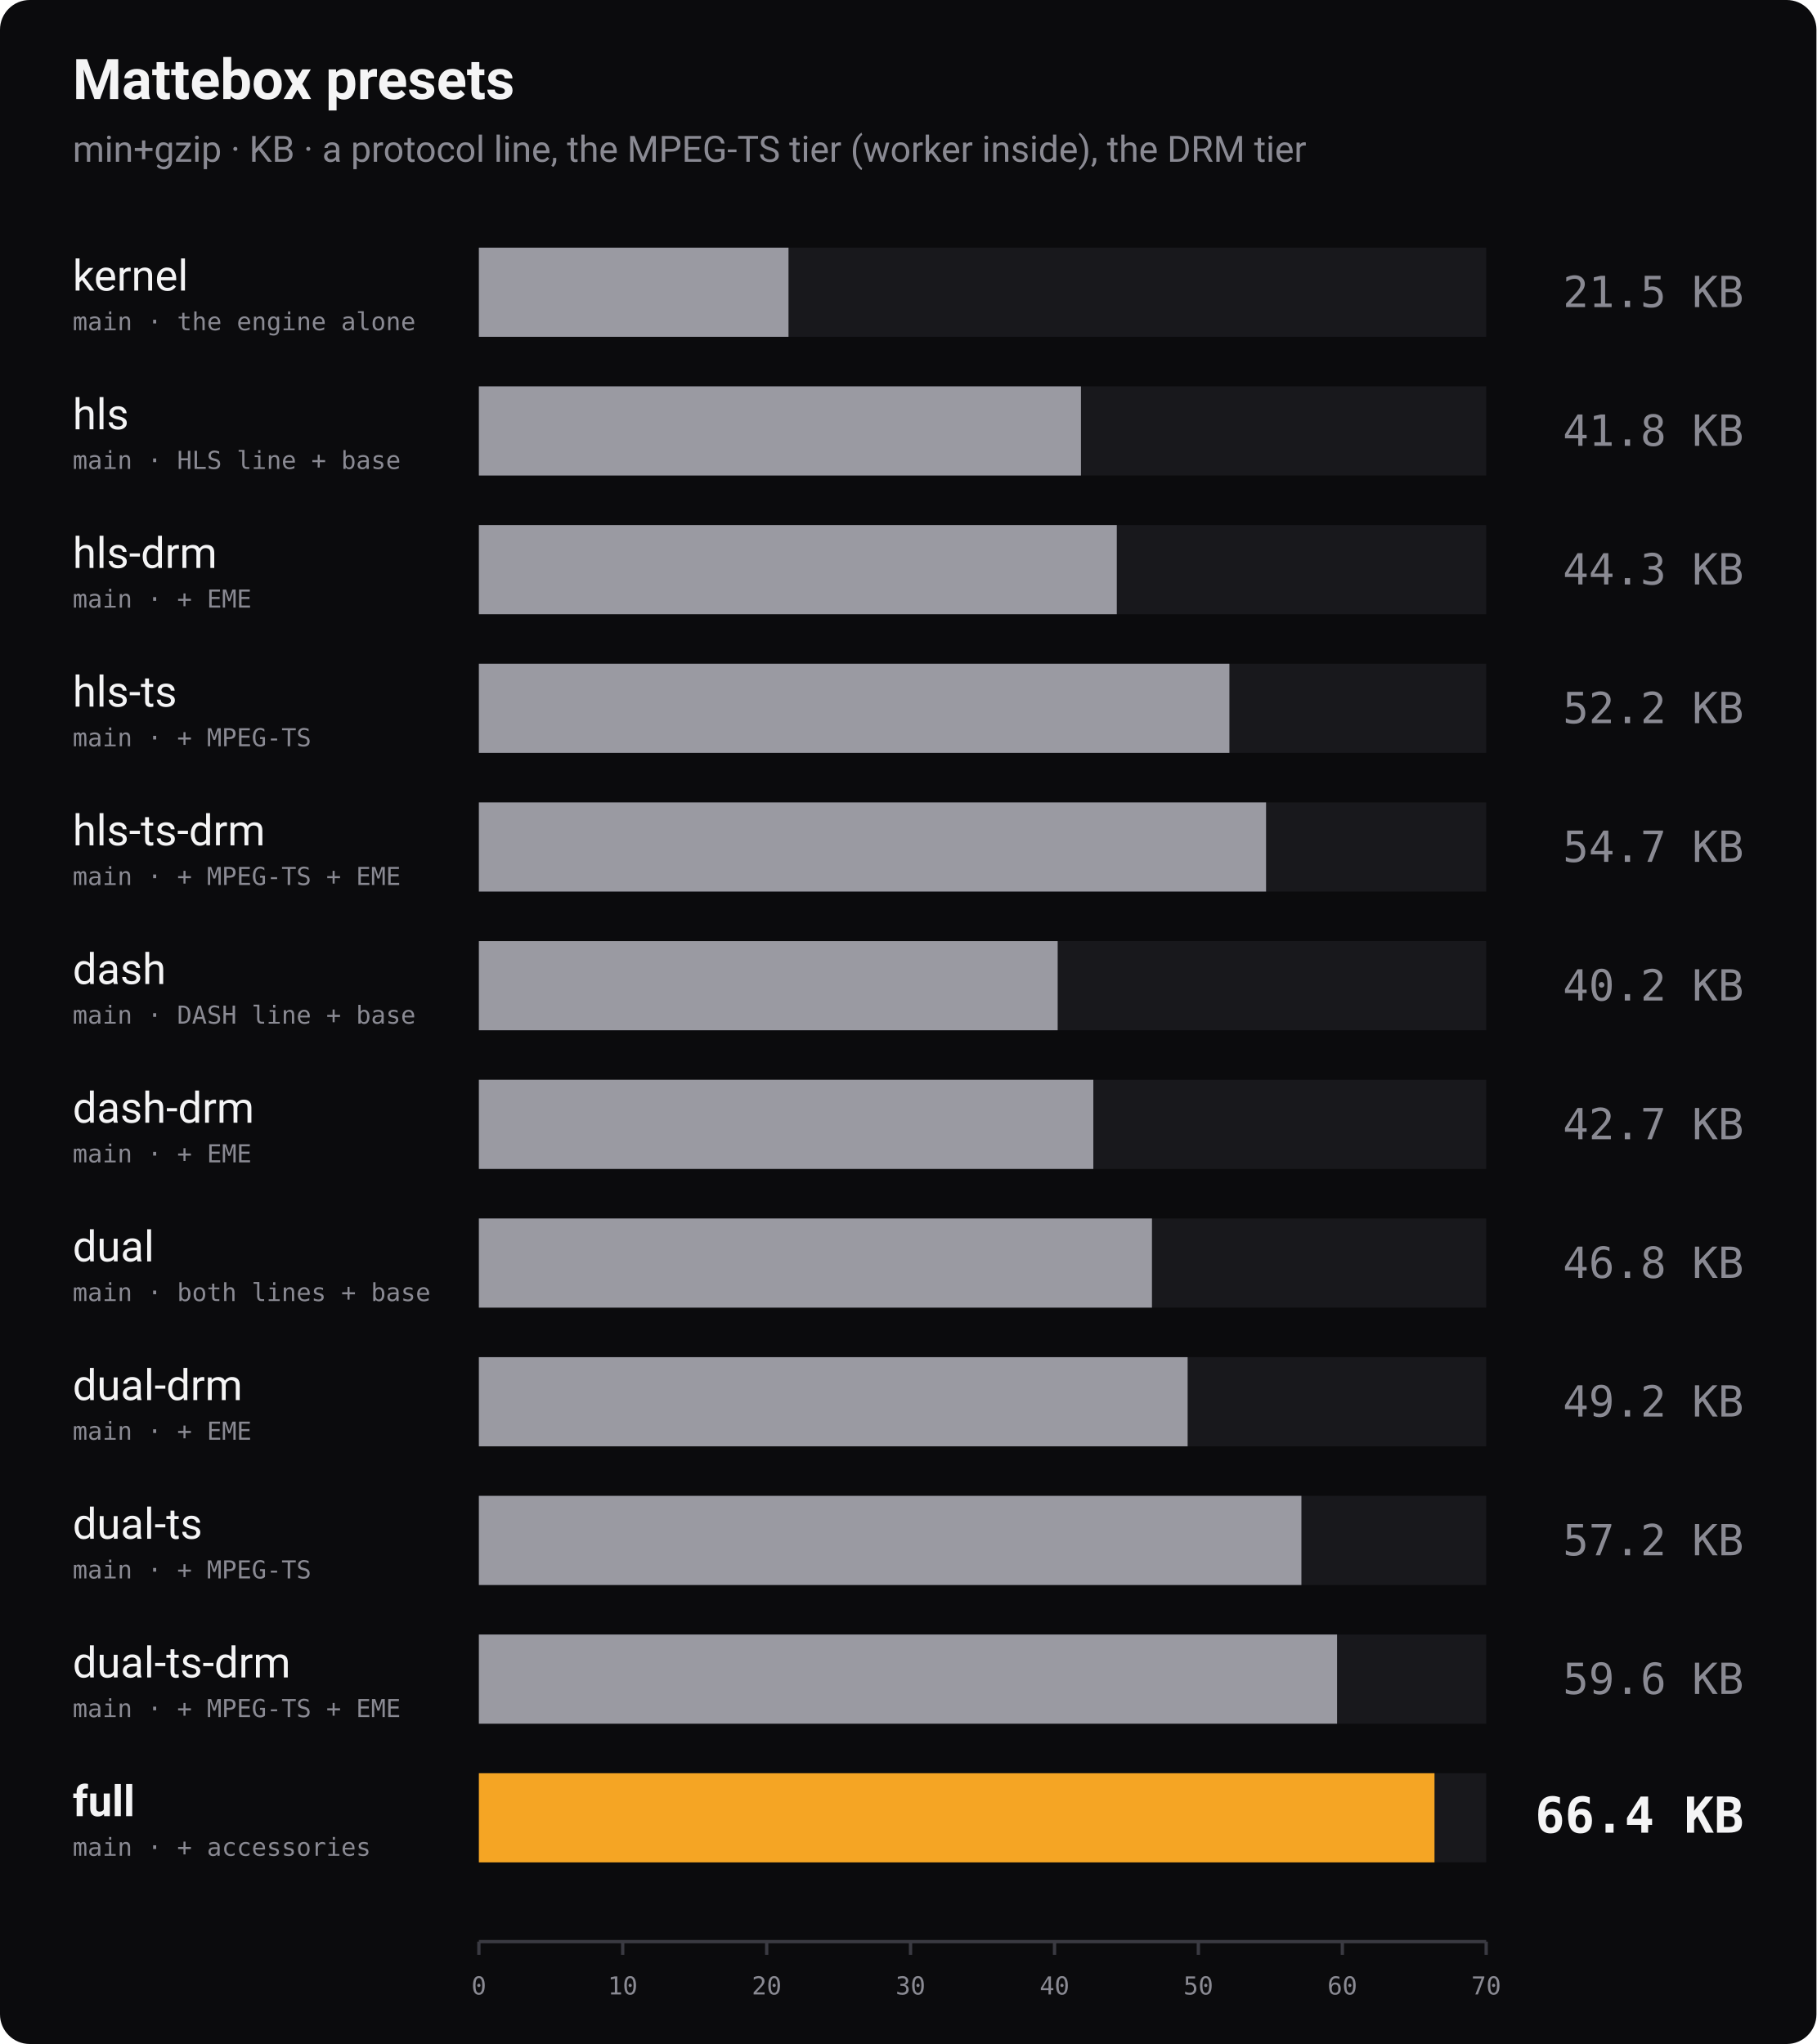
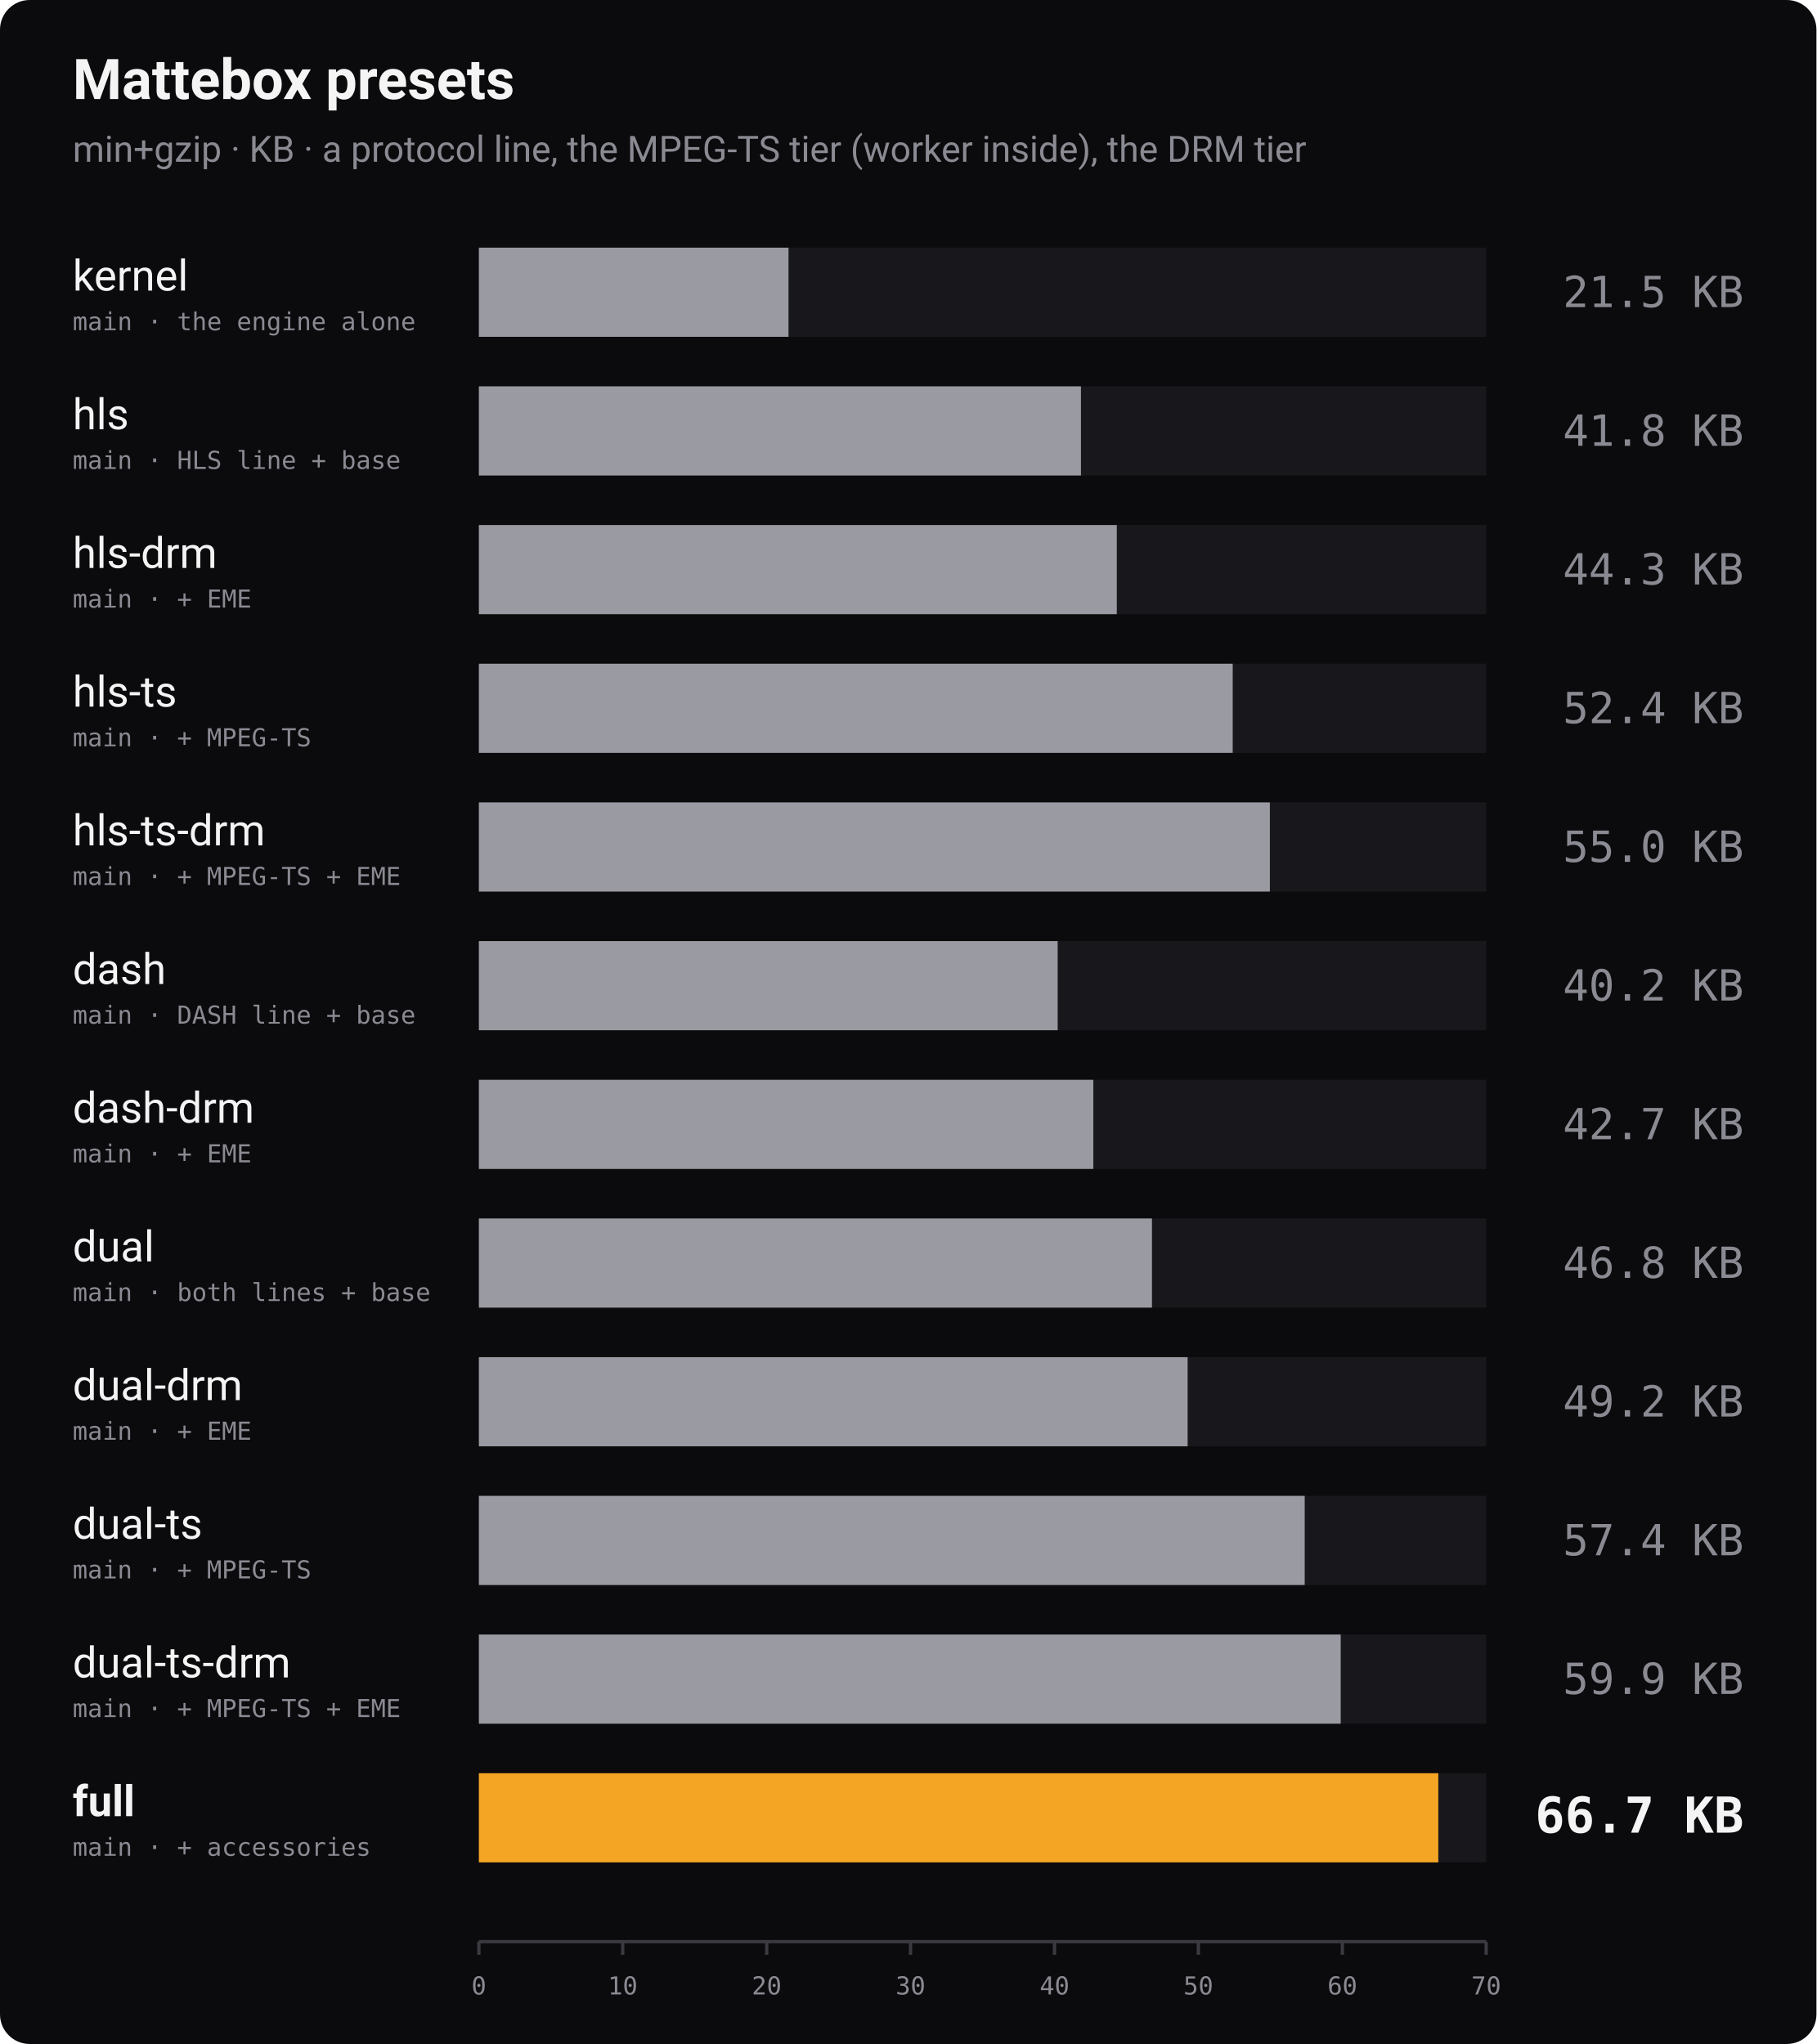
<svg xmlns="http://www.w3.org/2000/svg" width="1100" height="1238" viewBox="0 0 1100 1238" role="img" aria-label="Bundle size of every Mattebox preset, min+gzip">
  <rect width="1100" height="1238" rx="18" fill="#0b0b0d" />
  <text x="44" y="60" font-family="-apple-system, 'Segoe UI', Roboto, Helvetica, Arial, sans-serif" font-size="34" font-weight="700" fill="#f4f4f5">Mattebox presets</text>
  <text x="44" y="98" font-family="-apple-system, 'Segoe UI', Roboto, Helvetica, Arial, sans-serif" font-size="22" fill="#8a8a93">min+gzip · KB · a protocol line, the MPEG-TS tier (worker inside), the DRM tier</text>
  <text x="44" y="176" font-family="-apple-system, 'Segoe UI', Roboto, Helvetica, Arial, sans-serif" font-size="26" font-weight="400" fill="#f4f4f5">kernel</text>
  <text x="44" y="200" font-family="ui-monospace, 'SF Mono', Menlo, Consolas, monospace" font-size="15" fill="#8a8a93">main · the engine alone</text>
  <rect x="290" y="150" width="610" height="54" fill="#18181c" />
  <rect x="290" y="150" width="187.5" height="54" fill="#9a9aa2" />
  <text x="1056" y="186" text-anchor="end" font-family="ui-monospace, 'SF Mono', Menlo, Consolas, monospace" font-size="26" font-weight="400" fill="#8a8a93">21.5 KB</text>
  <text x="44" y="260" font-family="-apple-system, 'Segoe UI', Roboto, Helvetica, Arial, sans-serif" font-size="26" font-weight="400" fill="#f4f4f5">hls</text>
  <text x="44" y="284" font-family="ui-monospace, 'SF Mono', Menlo, Consolas, monospace" font-size="15" fill="#8a8a93">main · HLS line + base</text>
  <rect x="290" y="234" width="610" height="54" fill="#18181c" />
  <rect x="290" y="234" width="364.6" height="54" fill="#9a9aa2" />
  <text x="1056" y="270" text-anchor="end" font-family="ui-monospace, 'SF Mono', Menlo, Consolas, monospace" font-size="26" font-weight="400" fill="#8a8a93">41.8 KB</text>
  <text x="44" y="344" font-family="-apple-system, 'Segoe UI', Roboto, Helvetica, Arial, sans-serif" font-size="26" font-weight="400" fill="#f4f4f5">hls-drm</text>
  <text x="44" y="368" font-family="ui-monospace, 'SF Mono', Menlo, Consolas, monospace" font-size="15" fill="#8a8a93">main · + EME</text>
  <rect x="290" y="318" width="610" height="54" fill="#18181c" />
  <rect x="290" y="318" width="386.3" height="54" fill="#9a9aa2" />
  <text x="1056" y="354" text-anchor="end" font-family="ui-monospace, 'SF Mono', Menlo, Consolas, monospace" font-size="26" font-weight="400" fill="#8a8a93">44.3 KB</text>
  <text x="44" y="428" font-family="-apple-system, 'Segoe UI', Roboto, Helvetica, Arial, sans-serif" font-size="26" font-weight="400" fill="#f4f4f5">hls-ts</text>
  <text x="44" y="452" font-family="ui-monospace, 'SF Mono', Menlo, Consolas, monospace" font-size="15" fill="#8a8a93">main · + MPEG-TS</text>
  <rect x="290" y="402" width="610" height="54" fill="#18181c" />
-   <rect x="290" y="402" width="454.5" height="54" fill="#9a9aa2" />
-   <text x="1056" y="438" text-anchor="end" font-family="ui-monospace, 'SF Mono', Menlo, Consolas, monospace" font-size="26" font-weight="400" fill="#8a8a93">52.2 KB</text>
+   <rect x="290" y="402" width="456.5" height="54" fill="#9a9aa2" />
+   <text x="1056" y="438" text-anchor="end" font-family="ui-monospace, 'SF Mono', Menlo, Consolas, monospace" font-size="26" font-weight="400" fill="#8a8a93">52.4 KB</text>
  <text x="44" y="512" font-family="-apple-system, 'Segoe UI', Roboto, Helvetica, Arial, sans-serif" font-size="26" font-weight="400" fill="#f4f4f5">hls-ts-drm</text>
  <text x="44" y="536" font-family="ui-monospace, 'SF Mono', Menlo, Consolas, monospace" font-size="15" fill="#8a8a93">main · + MPEG-TS + EME</text>
  <rect x="290" y="486" width="610" height="54" fill="#18181c" />
-   <rect x="290" y="486" width="476.7" height="54" fill="#9a9aa2" />
-   <text x="1056" y="522" text-anchor="end" font-family="ui-monospace, 'SF Mono', Menlo, Consolas, monospace" font-size="26" font-weight="400" fill="#8a8a93">54.7 KB</text>
+   <rect x="290" y="486" width="479.0" height="54" fill="#9a9aa2" />
+   <text x="1056" y="522" text-anchor="end" font-family="ui-monospace, 'SF Mono', Menlo, Consolas, monospace" font-size="26" font-weight="400" fill="#8a8a93">55.0 KB</text>
  <text x="44" y="596" font-family="-apple-system, 'Segoe UI', Roboto, Helvetica, Arial, sans-serif" font-size="26" font-weight="400" fill="#f4f4f5">dash</text>
  <text x="44" y="620" font-family="ui-monospace, 'SF Mono', Menlo, Consolas, monospace" font-size="15" fill="#8a8a93">main · DASH line + base</text>
  <rect x="290" y="570" width="610" height="54" fill="#18181c" />
  <rect x="290" y="570" width="350.5" height="54" fill="#9a9aa2" />
  <text x="1056" y="606" text-anchor="end" font-family="ui-monospace, 'SF Mono', Menlo, Consolas, monospace" font-size="26" font-weight="400" fill="#8a8a93">40.2 KB</text>
  <text x="44" y="680" font-family="-apple-system, 'Segoe UI', Roboto, Helvetica, Arial, sans-serif" font-size="26" font-weight="400" fill="#f4f4f5">dash-drm</text>
  <text x="44" y="704" font-family="ui-monospace, 'SF Mono', Menlo, Consolas, monospace" font-size="15" fill="#8a8a93">main · + EME</text>
  <rect x="290" y="654" width="610" height="54" fill="#18181c" />
  <rect x="290" y="654" width="372.1" height="54" fill="#9a9aa2" />
  <text x="1056" y="690" text-anchor="end" font-family="ui-monospace, 'SF Mono', Menlo, Consolas, monospace" font-size="26" font-weight="400" fill="#8a8a93">42.7 KB</text>
  <text x="44" y="764" font-family="-apple-system, 'Segoe UI', Roboto, Helvetica, Arial, sans-serif" font-size="26" font-weight="400" fill="#f4f4f5">dual</text>
  <text x="44" y="788" font-family="ui-monospace, 'SF Mono', Menlo, Consolas, monospace" font-size="15" fill="#8a8a93">main · both lines + base</text>
  <rect x="290" y="738" width="610" height="54" fill="#18181c" />
  <rect x="290" y="738" width="407.6" height="54" fill="#9a9aa2" />
  <text x="1056" y="774" text-anchor="end" font-family="ui-monospace, 'SF Mono', Menlo, Consolas, monospace" font-size="26" font-weight="400" fill="#8a8a93">46.8 KB</text>
  <text x="44" y="848" font-family="-apple-system, 'Segoe UI', Roboto, Helvetica, Arial, sans-serif" font-size="26" font-weight="400" fill="#f4f4f5">dual-drm</text>
  <text x="44" y="872" font-family="ui-monospace, 'SF Mono', Menlo, Consolas, monospace" font-size="15" fill="#8a8a93">main · + EME</text>
  <rect x="290" y="822" width="610" height="54" fill="#18181c" />
  <rect x="290" y="822" width="429.2" height="54" fill="#9a9aa2" />
  <text x="1056" y="858" text-anchor="end" font-family="ui-monospace, 'SF Mono', Menlo, Consolas, monospace" font-size="26" font-weight="400" fill="#8a8a93">49.2 KB</text>
  <text x="44" y="932" font-family="-apple-system, 'Segoe UI', Roboto, Helvetica, Arial, sans-serif" font-size="26" font-weight="400" fill="#f4f4f5">dual-ts</text>
  <text x="44" y="956" font-family="ui-monospace, 'SF Mono', Menlo, Consolas, monospace" font-size="15" fill="#8a8a93">main · + MPEG-TS</text>
  <rect x="290" y="906" width="610" height="54" fill="#18181c" />
-   <rect x="290" y="906" width="498.1" height="54" fill="#9a9aa2" />
-   <text x="1056" y="942" text-anchor="end" font-family="ui-monospace, 'SF Mono', Menlo, Consolas, monospace" font-size="26" font-weight="400" fill="#8a8a93">57.2 KB</text>
+   <rect x="290" y="906" width="500.1" height="54" fill="#9a9aa2" />
+   <text x="1056" y="942" text-anchor="end" font-family="ui-monospace, 'SF Mono', Menlo, Consolas, monospace" font-size="26" font-weight="400" fill="#8a8a93">57.4 KB</text>
  <text x="44" y="1016" font-family="-apple-system, 'Segoe UI', Roboto, Helvetica, Arial, sans-serif" font-size="26" font-weight="400" fill="#f4f4f5">dual-ts-drm</text>
  <text x="44" y="1040" font-family="ui-monospace, 'SF Mono', Menlo, Consolas, monospace" font-size="15" fill="#8a8a93">main · + MPEG-TS + EME</text>
  <rect x="290" y="990" width="610" height="54" fill="#18181c" />
-   <rect x="290" y="990" width="519.7" height="54" fill="#9a9aa2" />
-   <text x="1056" y="1026" text-anchor="end" font-family="ui-monospace, 'SF Mono', Menlo, Consolas, monospace" font-size="26" font-weight="400" fill="#8a8a93">59.6 KB</text>
+   <rect x="290" y="990" width="521.9" height="54" fill="#9a9aa2" />
+   <text x="1056" y="1026" text-anchor="end" font-family="ui-monospace, 'SF Mono', Menlo, Consolas, monospace" font-size="26" font-weight="400" fill="#8a8a93">59.9 KB</text>
  <text x="44" y="1100" font-family="-apple-system, 'Segoe UI', Roboto, Helvetica, Arial, sans-serif" font-size="26" font-weight="700" fill="#f4f4f5">full</text>
  <text x="44" y="1124" font-family="ui-monospace, 'SF Mono', Menlo, Consolas, monospace" font-size="15" fill="#8a8a93">main · + accessories</text>
  <rect x="290" y="1074" width="610" height="54" fill="#18181c" />
-   <rect x="290" y="1074" width="578.7" height="54" fill="#f5a524" />
-   <text x="1056" y="1110" text-anchor="end" font-family="ui-monospace, 'SF Mono', Menlo, Consolas, monospace" font-size="30" font-weight="700" fill="#f4f4f5">66.4 KB</text>
+   <rect x="290" y="1074" width="581.0" height="54" fill="#f5a524" />
+   <text x="1056" y="1110" text-anchor="end" font-family="ui-monospace, 'SF Mono', Menlo, Consolas, monospace" font-size="30" font-weight="700" fill="#f4f4f5">66.7 KB</text>
  <line x1="290" y1="1176" x2="900" y2="1176" stroke="#3a3a42" stroke-width="2" />
  <line x1="290.0" y1="1176" x2="290.0" y2="1184" stroke="#3a3a42" stroke-width="2" />
  <text x="290.0" y="1208" text-anchor="middle" font-family="ui-monospace, 'SF Mono', Menlo, Consolas, monospace" font-size="15" fill="#8a8a93">0</text>
  <line x1="377.1" y1="1176" x2="377.1" y2="1184" stroke="#3a3a42" stroke-width="2" />
  <text x="377.1" y="1208" text-anchor="middle" font-family="ui-monospace, 'SF Mono', Menlo, Consolas, monospace" font-size="15" fill="#8a8a93">10</text>
  <line x1="464.3" y1="1176" x2="464.3" y2="1184" stroke="#3a3a42" stroke-width="2" />
  <text x="464.3" y="1208" text-anchor="middle" font-family="ui-monospace, 'SF Mono', Menlo, Consolas, monospace" font-size="15" fill="#8a8a93">20</text>
  <line x1="551.4" y1="1176" x2="551.4" y2="1184" stroke="#3a3a42" stroke-width="2" />
  <text x="551.4" y="1208" text-anchor="middle" font-family="ui-monospace, 'SF Mono', Menlo, Consolas, monospace" font-size="15" fill="#8a8a93">30</text>
  <line x1="638.6" y1="1176" x2="638.6" y2="1184" stroke="#3a3a42" stroke-width="2" />
  <text x="638.6" y="1208" text-anchor="middle" font-family="ui-monospace, 'SF Mono', Menlo, Consolas, monospace" font-size="15" fill="#8a8a93">40</text>
  <line x1="725.7" y1="1176" x2="725.7" y2="1184" stroke="#3a3a42" stroke-width="2" />
  <text x="725.7" y="1208" text-anchor="middle" font-family="ui-monospace, 'SF Mono', Menlo, Consolas, monospace" font-size="15" fill="#8a8a93">50</text>
  <line x1="812.9" y1="1176" x2="812.9" y2="1184" stroke="#3a3a42" stroke-width="2" />
  <text x="812.9" y="1208" text-anchor="middle" font-family="ui-monospace, 'SF Mono', Menlo, Consolas, monospace" font-size="15" fill="#8a8a93">60</text>
  <line x1="900.0" y1="1176" x2="900.0" y2="1184" stroke="#3a3a42" stroke-width="2" />
  <text x="900.0" y="1208" text-anchor="middle" font-family="ui-monospace, 'SF Mono', Menlo, Consolas, monospace" font-size="15" fill="#8a8a93">70</text>
</svg>
